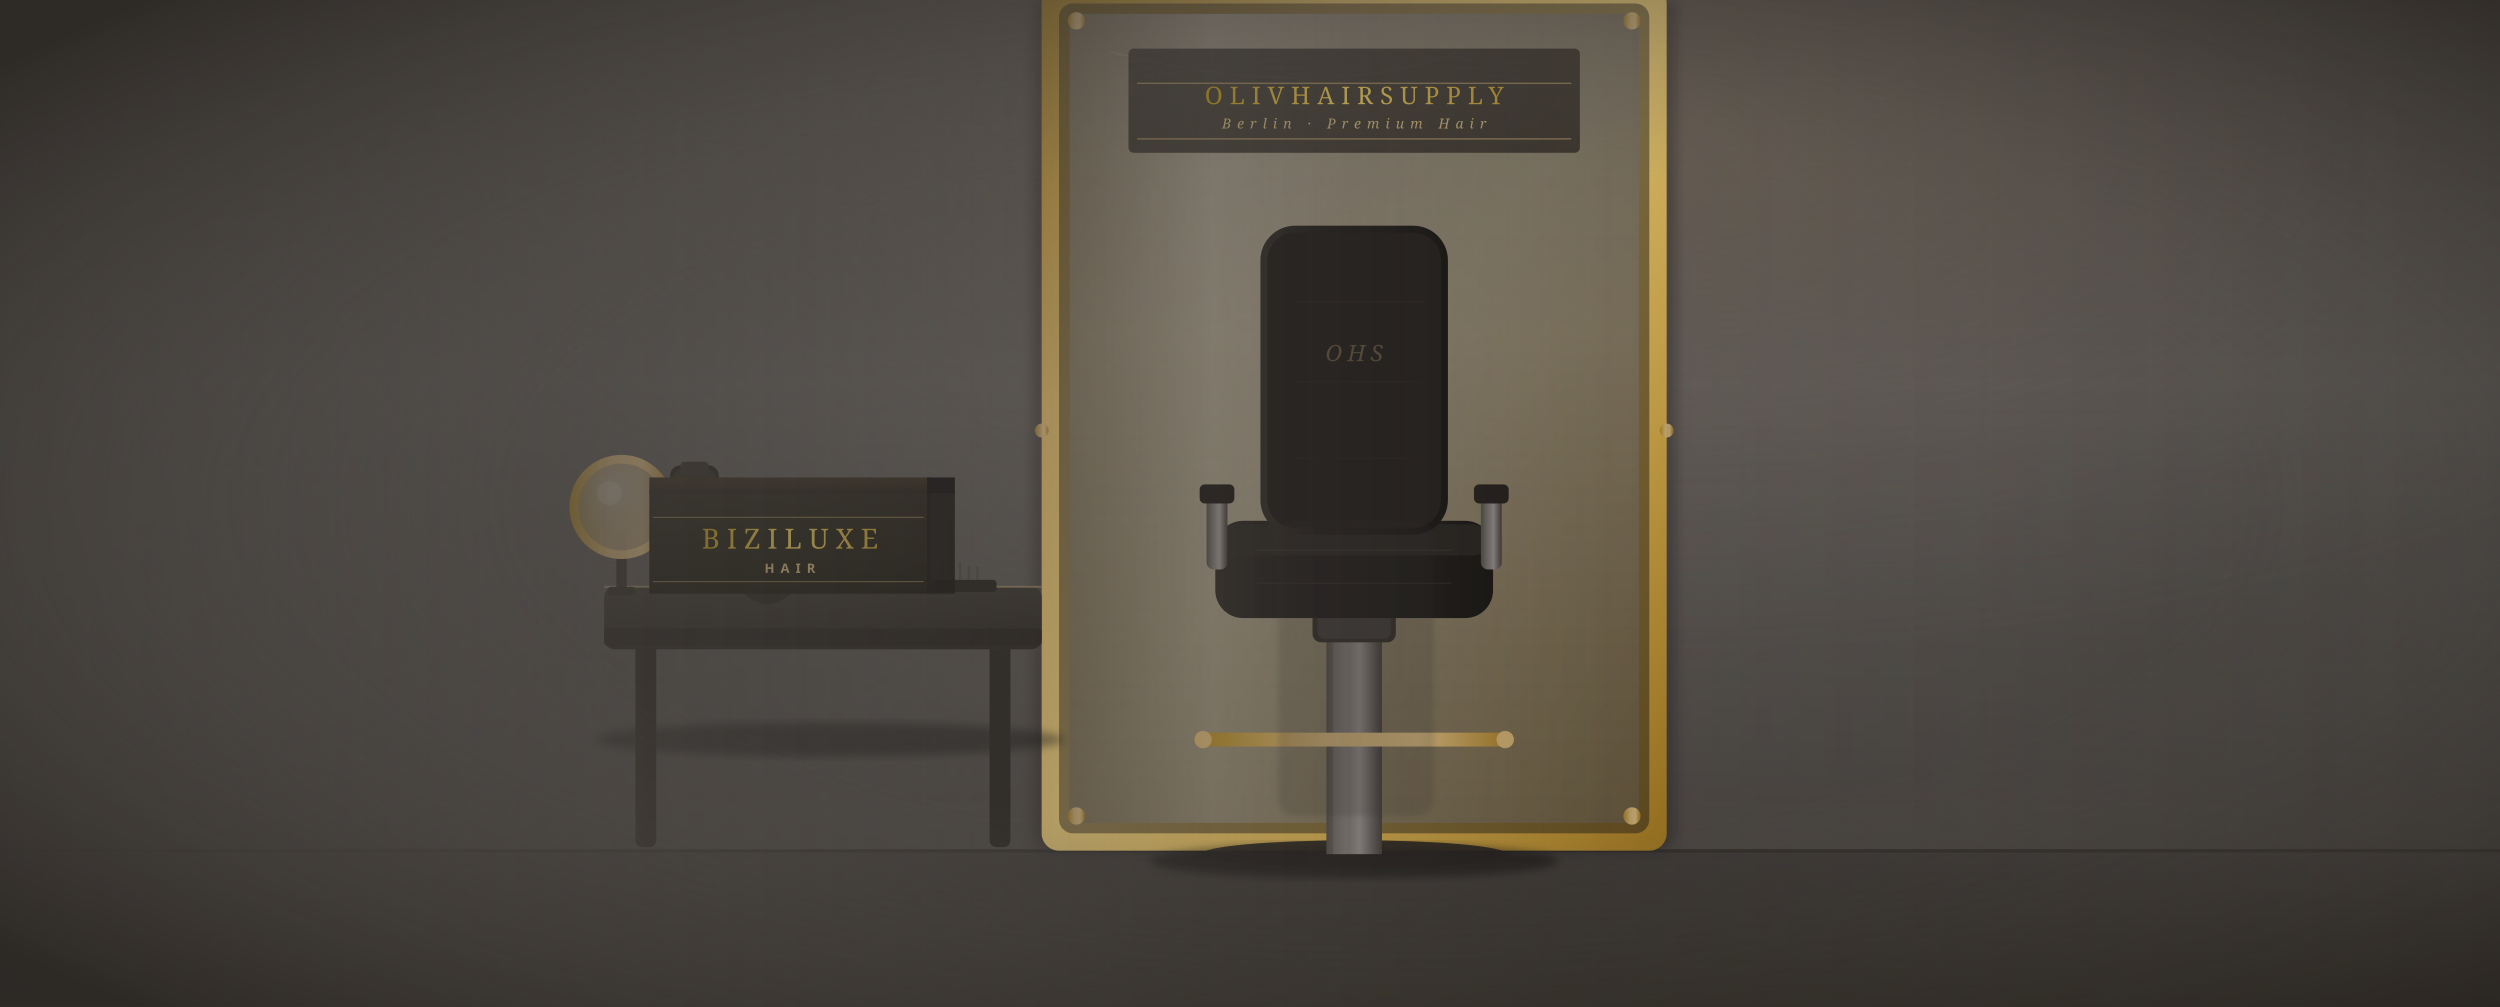
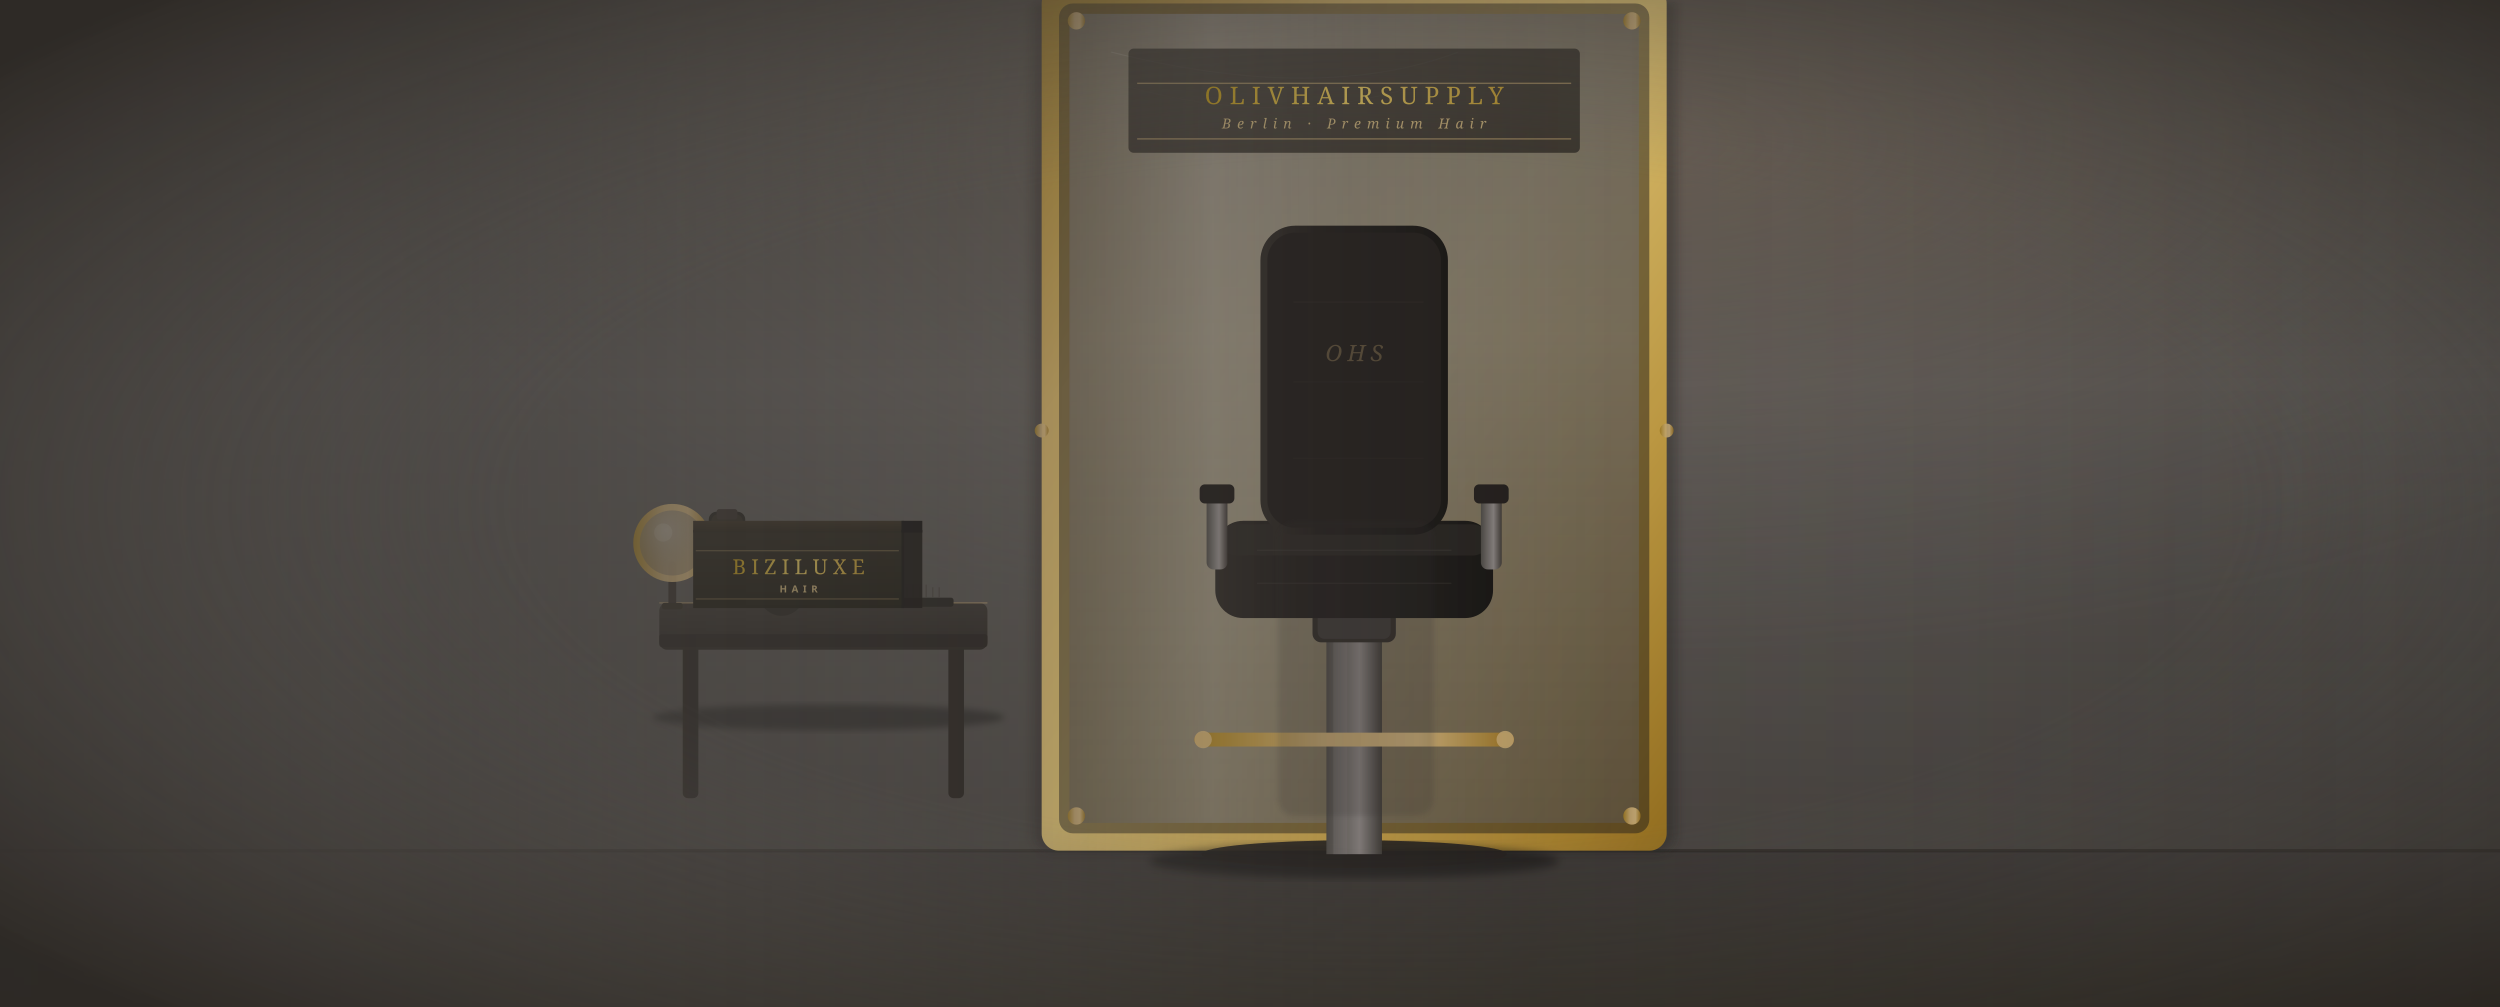
<svg xmlns="http://www.w3.org/2000/svg" viewBox="0 0 1440 580" preserveAspectRatio="xMidYMid slice" width="1440" height="580">
  <defs>
    <linearGradient id="aBg" x1="0" y1="0" x2="1" y2="0">
      <stop offset="0%" stop-color="#424040" />
      <stop offset="28%" stop-color="#555250" />
      <stop offset="54%" stop-color="#5E5A56" />
      <stop offset="78%" stop-color="#575350" />
      <stop offset="100%" stop-color="#4A4744" />
    </linearGradient>
    <linearGradient id="aTop" x1="0" y1="0" x2="0" y2="1">
      <stop offset="0%" stop-color="#1C1810" stop-opacity="0.48" />
      <stop offset="38%" stop-color="#1C1810" stop-opacity="0" />
      <stop offset="100%" stop-color="#100C08" stop-opacity="0.42" />
    </linearGradient>
    <radialGradient id="aKey" cx="65%" cy="14%" r="52%">
      <stop offset="0%" stop-color="#807060" stop-opacity="0.55" />
      <stop offset="100%" stop-color="#5E5A56" stop-opacity="0" />
    </radialGradient>
    <linearGradient id="aFloor" x1="0" y1="0" x2="0" y2="1">
      <stop offset="0%" stop-color="#363230" />
      <stop offset="100%" stop-color="#242018" />
    </linearGradient>
    <linearGradient id="aMirrorSurface" x1="0" y1="0" x2="0" y2="1">
      <stop offset="0%" stop-color="#6A6662" stop-opacity="0.72" />
      <stop offset="40%" stop-color="#7A7672" stop-opacity="0.58" />
      <stop offset="100%" stop-color="#5A5652" stop-opacity="0.48" />
    </linearGradient>
    <linearGradient id="aMirrorFrame" x1="0" y1="0" x2="1" y2="1">
      <stop offset="0%" stop-color="#A07818" />
      <stop offset="25%" stop-color="#D4B060" />
      <stop offset="50%" stop-color="#E8C870" />
      <stop offset="75%" stop-color="#C9A040" />
      <stop offset="100%" stop-color="#9A7018" />
    </linearGradient>
    <linearGradient id="aMirrorSheen" x1="0" y1="0" x2="1" y2="0">
      <stop offset="0%" stop-color="#FFFFFF" stop-opacity="0" />
      <stop offset="25%" stop-color="#FFFFFF" stop-opacity="0.18" />
      <stop offset="50%" stop-color="#FFFFFF" stop-opacity="0.08" />
      <stop offset="100%" stop-color="#FFFFFF" stop-opacity="0" />
    </linearGradient>
    <radialGradient id="aVanMirror" cx="40%" cy="30%" r="60%">
      <stop offset="0%" stop-color="#8A8682" stop-opacity="0.7" />
      <stop offset="100%" stop-color="#5A5652" stop-opacity="0.4" />
    </radialGradient>
    <linearGradient id="aChairL" x1="0" y1="0" x2="1" y2="0">
      <stop offset="0%" stop-color="#282420" />
      <stop offset="30%" stop-color="#1A1614" />
      <stop offset="70%" stop-color="#141210" />
      <stop offset="100%" stop-color="#0E0C0A" />
    </linearGradient>
    <linearGradient id="aChairM" x1="0" y1="0" x2="1" y2="0">
      <stop offset="0%" stop-color="#484440" />
      <stop offset="30%" stop-color="#686460" />
      <stop offset="60%" stop-color="#888280" />
      <stop offset="100%" stop-color="#383430" />
    </linearGradient>
    <linearGradient id="aChairGold" x1="0" y1="0" x2="1" y2="0">
      <stop offset="0%" stop-color="#A07818" />
      <stop offset="40%" stop-color="#C9A96E" />
      <stop offset="70%" stop-color="#D4B478" />
      <stop offset="100%" stop-color="#9A7018" />
    </linearGradient>
    <linearGradient id="aVanity" x1="0" y1="0" x2="0" y2="1">
      <stop offset="0%" stop-color="#201C18" />
      <stop offset="100%" stop-color="#141210" />
    </linearGradient>
    <linearGradient id="aVanityTop" x1="0" y1="0" x2="0" y2="1">
      <stop offset="0%" stop-color="#2E2A26" />
      <stop offset="100%" stop-color="#201C18" />
    </linearGradient>
    <linearGradient id="aGoldT" x1="0" y1="0" x2="1" y2="0">
      <stop offset="0%" stop-color="#B8900A" />
      <stop offset="50%" stop-color="#E8C858" />
      <stop offset="100%" stop-color="#C09828" />
    </linearGradient>
    <linearGradient id="aBkFace" x1="0" y1="0" x2="0" y2="1">
      <stop offset="0%" stop-color="#201C14" />
      <stop offset="100%" stop-color="#121008" />
    </linearGradient>
    <linearGradient id="aBkTop" x1="0" y1="0" x2="0" y2="1">
      <stop offset="0%" stop-color="#2C2418" />
      <stop offset="100%" stop-color="#1C1810" />
    </linearGradient>
    <linearGradient id="aTextOv" x1="0" y1="0" x2="1" y2="0">
      <stop offset="0%" stop-color="#484440" stop-opacity="0.80" />
      <stop offset="30%" stop-color="#504C48" stop-opacity="0.50" />
      <stop offset="62%" stop-color="#5A5652" stop-opacity="0.14" />
      <stop offset="100%" stop-color="#5A5652" stop-opacity="0" />
    </linearGradient>
    <radialGradient id="aVig" cx="55%" cy="50%" r="70%">
      <stop offset="48%" stop-color="#5E5A56" stop-opacity="0" />
      <stop offset="100%" stop-color="#282420" stop-opacity="0.78" />
    </radialGradient>
    <filter id="aSb">
      <feGaussianBlur stdDeviation="2.5" />
    </filter>
    <filter id="aMirBlur">
      <feGaussianBlur stdDeviation="1.5" />
    </filter>
  </defs>
  <rect width="1440" height="580" fill="url(#aBg)" />
  <rect width="1440" height="580" fill="url(#aTop)" />
  <rect width="1440" height="580" fill="url(#aKey)" />
  <rect x="0" y="490" width="1440" height="90" fill="url(#aFloor)" />
  <line x1="0" y1="490" x2="1440" y2="490" stroke="#1A1612" stroke-width="2" opacity="0.5" />
  <rect x="594" y="-8" width="372" height="500" rx="12" fill="#1A1612" opacity="0.35" filter="url(#aSb)" />
  <rect x="600" y="-8" width="360" height="498" rx="10" fill="url(#aMirrorFrame)" />
  <rect x="610" y="2" width="340" height="478" rx="8" fill="#1A1612" opacity="0.5" />
  <rect x="616" y="8" width="328" height="466" rx="6" fill="url(#aMirrorSurface)" />
  <rect x="616" y="8" width="328" height="466" rx="6" fill="url(#aMirrorSheen)" />
  <path d="M 640 30 Q 760 60 840 30" stroke="#FFFFFF" stroke-width="0.6" fill="none" opacity="0.12" />
  <path d="M 650 50 Q 740 75 820 48" stroke="#FFFFFF" stroke-width="0.4" fill="none" opacity="0.08" />
  <rect x="650" y="28" width="260" height="60" rx="3" fill="#1A1612" opacity="0.72" />
  <line x1="655" y1="48" x2="905" y2="48" stroke="#C9A96E" stroke-width="0.8" opacity="0.55" />
  <line x1="655" y1="80" x2="905" y2="80" stroke="#C9A96E" stroke-width="0.8" opacity="0.55" />
  <text x="780" y="60" font-family="'Cormorant Garamond',Georgia,serif" font-size="14" font-weight="300" fill="url(#aGoldT)" text-anchor="middle" letter-spacing="4" opacity="0.95">OLIVHAIRSUPPLY</text>
  <text x="780" y="74" font-family="'Cormorant Garamond',Georgia,serif" font-size="8" font-style="italic" fill="#D4B87A" text-anchor="middle" letter-spacing="3.5" opacity="0.85">Berlin · Premium Hair</text>
  <circle cx="620" cy="12" r="5" fill="url(#aChairGold)" opacity="0.9" />
  <circle cx="940" cy="12" r="5" fill="url(#aChairGold)" opacity="0.9" />
  <circle cx="620" cy="470" r="5" fill="url(#aChairGold)" opacity="0.9" />
  <circle cx="940" cy="470" r="5" fill="url(#aChairGold)" opacity="0.9" />
  <circle cx="600" cy="248" r="4" fill="url(#aChairGold)" opacity="0.85" />
  <circle cx="960" cy="248" r="4" fill="url(#aChairGold)" opacity="0.85" />
  <ellipse cx="780" cy="496" rx="118" ry="10" fill="#060402" opacity="0.50" filter="url(#aSb)" />
  <ellipse cx="780" cy="492" rx="88" ry="8" fill="#1A1614" opacity="0.90" />
  <rect x="764" y="362" width="32" height="130" fill="url(#aChairM)" />
  <rect x="768" y="362" width="8" height="130" fill="#888280" opacity="0.28" />
  <rect x="756" y="340" width="48" height="30" rx="5" fill="#282420" />
  <rect x="759" y="342" width="42" height="26" rx="4" fill="#363230" />
  <rect x="700" y="300" width="160" height="56" rx="16" fill="url(#aChairL)" />
  <rect x="702" y="302" width="156" height="18" rx="10" fill="#282420" opacity="0.55" />
  <line x1="724" y1="317" x2="836" y2="317" stroke="#3A3430" stroke-width="0.8" opacity="0.42" />
  <line x1="724" y1="336" x2="836" y2="336" stroke="#3A3430" stroke-width="0.8" opacity="0.35" />
  <rect x="726" y="130" width="108" height="178" rx="20" fill="url(#aChairL)" />
  <rect x="730" y="134" width="100" height="170" rx="16" fill="#1A1614" />
  <line x1="745" y1="174" x2="820" y2="174" stroke="#2A2420" stroke-width="0.8" opacity="0.38" />
  <line x1="745" y1="220" x2="820" y2="220" stroke="#2A2420" stroke-width="0.7" opacity="0.32" />
  <line x1="745" y1="264" x2="820" y2="264" stroke="#2A2420" stroke-width="0.7" opacity="0.28" />
  <text x="780" y="208" font-family="'Cormorant Garamond',Georgia,serif" font-size="13" font-style="italic" fill="#C9A96E" text-anchor="middle" letter-spacing="3" opacity="0.32">OHS</text>
  <rect x="688" y="422" width="184" height="8" rx="4" fill="url(#aChairGold)" />
  <ellipse cx="693" cy="426" rx="5" ry="5" fill="#C9A96E" opacity="0.90" />
  <ellipse cx="867" cy="426" rx="5" ry="5" fill="#C9A96E" opacity="0.90" />
  <rect x="695" y="284" width="12" height="44" rx="4" fill="url(#aChairM)" />
  <rect x="853" y="284" width="12" height="44" rx="4" fill="url(#aChairM)" />
  <rect x="691" y="279" width="20" height="11" rx="3" fill="#1A1614" />
  <rect x="849" y="279" width="20" height="11" rx="3" fill="#1A1614" />
  <rect x="736" y="300" width="90" height="170" rx="10" fill="#282420" opacity="0.18" filter="url(#aMirBlur)" />
-   <ellipse cx="478" cy="426" rx="135" ry="10" fill="#060402" opacity="0.42" filter="url(#aSb)" />
-   <rect x="366" y="368" width="12" height="120" rx="4" fill="#1E1A16" />
-   <rect x="570" y="368" width="12" height="120" rx="4" fill="#1E1A16" />
-   <rect x="348" y="338" width="252" height="36" rx="6" fill="url(#aVanityTop)" />
-   <rect x="348" y="362" width="252" height="10" rx="2" fill="#1A1614" opacity="0.8" />
-   <line x1="348" y1="338" x2="600" y2="338" stroke="#C9A96E" stroke-width="1.2" opacity="0.45" />
-   <rect x="386" y="268" width="28" height="72" rx="6" fill="#1A1814" />
-   <rect x="388" y="270" width="24" height="68" rx="5" fill="#242018" />
-   <rect x="392" y="266" width="16" height="8" rx="2" fill="#2A2420" />
-   <text x="400" y="306" font-family="'Montserrat',sans-serif" font-size="5.5" fill="#C9A96E" text-anchor="middle" letter-spacing="1.5" transform="rotate(-90,400,306)" opacity="0.72">BIZILUXE</text>
-   <ellipse cx="442" cy="324" rx="20" ry="24" fill="#1E1C18" />
-   <ellipse cx="442" cy="318" rx="14" ry="10" fill="#2A2824" />
-   <rect x="437" y="308" width="10" height="10" rx="2" fill="#242018" />
-   <rect x="468" y="285" width="22" height="56" rx="5" fill="#201E1A" />
-   <rect x="470" y="287" width="18" height="52" rx="4" fill="#2C2A26" />
-   <rect x="473" y="283" width="12" height="6" rx="2" fill="#242018" />
-   <rect x="514" y="334" width="60" height="7" rx="2" fill="#1A1814" />
-   <g stroke="#3A3630" stroke-width="1.2" opacity="0.6">
-     <line x1="518" y1="334" x2="518" y2="326" />
-     <line x1="523" y1="334" x2="523" y2="324" />
-     <line x1="528" y1="334" x2="528" y2="326" />
-     <line x1="533" y1="334" x2="533" y2="324" />
-     <line x1="538" y1="334" x2="538" y2="326" />
-     <line x1="543" y1="334" x2="543" y2="324" />
-     <line x1="548" y1="334" x2="548" y2="326" />
-     <line x1="553" y1="334" x2="553" y2="324" />
-     <line x1="558" y1="334" x2="558" y2="326" />
-     <line x1="563" y1="334" x2="563" y2="326" />
+   <g transform="translate(118.75 93.75) scale(0.75)">
+     <ellipse cx="478" cy="426" rx="135" ry="10" fill="#060402" opacity="0.42" filter="url(#aSb)" />
+     <rect x="366" y="368" width="12" height="120" rx="4" fill="#1E1A16" />
+     <rect x="570" y="368" width="12" height="120" rx="4" fill="#1E1A16" />
+     <rect x="348" y="338" width="252" height="36" rx="6" fill="url(#aVanityTop)" />
+     <rect x="348" y="362" width="252" height="10" rx="2" fill="#1A1614" opacity="0.8" />
+     <line x1="348" y1="338" x2="600" y2="338" stroke="#C9A96E" stroke-width="1.2" opacity="0.45" />
+     <rect x="386" y="268" width="28" height="72" rx="6" fill="#1A1814" />
+     <rect x="388" y="270" width="24" height="68" rx="5" fill="#242018" />
+     <rect x="392" y="266" width="16" height="8" rx="2" fill="#2A2420" />
+     <text x="400" y="306" font-family="'Montserrat',sans-serif" font-size="5.5" fill="#C9A96E" text-anchor="middle" letter-spacing="1.5" transform="rotate(-90,400,306)" opacity="0.72">BIZILUXE</text>
+     <ellipse cx="442" cy="324" rx="20" ry="24" fill="#1E1C18" />
+     <ellipse cx="442" cy="318" rx="14" ry="10" fill="#2A2824" />
+     <rect x="437" y="308" width="10" height="10" rx="2" fill="#242018" />
+     <rect x="468" y="285" width="22" height="56" rx="5" fill="#201E1A" />
+     <rect x="470" y="287" width="18" height="52" rx="4" fill="#2C2A26" />
+     <rect x="473" y="283" width="12" height="6" rx="2" fill="#242018" />
+     <rect x="514" y="334" width="60" height="7" rx="2" fill="#1A1814" />
+     <g stroke="#3A3630" stroke-width="1.2" opacity="0.6">
+       <line x1="518" y1="334" x2="518" y2="326" />
+       <line x1="523" y1="334" x2="523" y2="324" />
+       <line x1="528" y1="334" x2="528" y2="326" />
+       <line x1="533" y1="334" x2="533" y2="324" />
+       <line x1="538" y1="334" x2="538" y2="326" />
+       <line x1="543" y1="334" x2="543" y2="324" />
+       <line x1="548" y1="334" x2="548" y2="326" />
+       <line x1="553" y1="334" x2="553" y2="324" />
+       <line x1="558" y1="334" x2="558" y2="326" />
+       <line x1="563" y1="334" x2="563" y2="326" />
+     </g>
+     <rect x="355" y="306" width="6" height="35" rx="3" fill="#2A2420" />
+     <rect x="350" y="338" width="16" height="5" rx="2" fill="#242018" />
+     <circle cx="358" cy="292" r="30" fill="url(#aChairGold)" opacity="0.88" />
+     <circle cx="358" cy="292" r="25" fill="url(#aVanMirror)" />
+     <circle cx="351" cy="284" r="7" fill="#FFFFFF" opacity="0.10" />
+     <rect x="374" y="282" width="162" height="60" fill="url(#aBkFace)" />
+     <rect x="374" y="275" width="162" height="9" fill="url(#aBkTop)" />
+     <rect x="534" y="282" width="16" height="60" fill="#0C0A08" opacity="0.9" />
+     <rect x="534" y="275" width="16" height="9" fill="#0A0808" />
+     <line x1="376" y1="298" x2="532" y2="298" stroke="#C9A96E" stroke-width="0.7" opacity="0.44" />
+     <line x1="376" y1="335" x2="532" y2="335" stroke="#C9A96E" stroke-width="0.7" opacity="0.44" />
+     <text x="455" y="316" font-family="'Cormorant Garamond',Georgia,serif" font-size="16" font-weight="300" fill="url(#aGoldT)" text-anchor="middle" letter-spacing="4" opacity="0.96">BIZILUXE</text>
+     <text x="455" y="330" font-family="'Montserrat',sans-serif" font-size="7.5" font-weight="600" fill="#D4B87A" text-anchor="middle" letter-spacing="3.5" opacity="0.88">HAIR</text>
  </g>
-   <rect x="355" y="306" width="6" height="35" rx="3" fill="#2A2420" />
-   <rect x="350" y="338" width="16" height="5" rx="2" fill="#242018" />
-   <circle cx="358" cy="292" r="30" fill="url(#aChairGold)" opacity="0.88" />
-   <circle cx="358" cy="292" r="25" fill="url(#aVanMirror)" />
-   <circle cx="351" cy="284" r="7" fill="#FFFFFF" opacity="0.10" />
-   <rect x="374" y="282" width="162" height="60" fill="url(#aBkFace)" />
-   <rect x="374" y="275" width="162" height="9" fill="url(#aBkTop)" />
-   <rect x="534" y="282" width="16" height="60" fill="#0C0A08" opacity="0.9" />
-   <rect x="534" y="275" width="16" height="9" fill="#0A0808" />
-   <line x1="376" y1="298" x2="532" y2="298" stroke="#C9A96E" stroke-width="0.7" opacity="0.44" />
-   <line x1="376" y1="335" x2="532" y2="335" stroke="#C9A96E" stroke-width="0.7" opacity="0.44" />
-   <text x="455" y="316" font-family="'Cormorant Garamond',Georgia,serif" font-size="16" font-weight="300" fill="url(#aGoldT)" text-anchor="middle" letter-spacing="4" opacity="0.96">BIZILUXE</text>
-   <text x="455" y="330" font-family="'Montserrat',sans-serif" font-size="7.5" font-weight="600" fill="#D4B87A" text-anchor="middle" letter-spacing="3.5" opacity="0.88">HAIR</text>
  <rect width="1440" height="580" fill="url(#aTextOv)" />
  <rect width="1440" height="580" fill="url(#aVig)" />
</svg>
